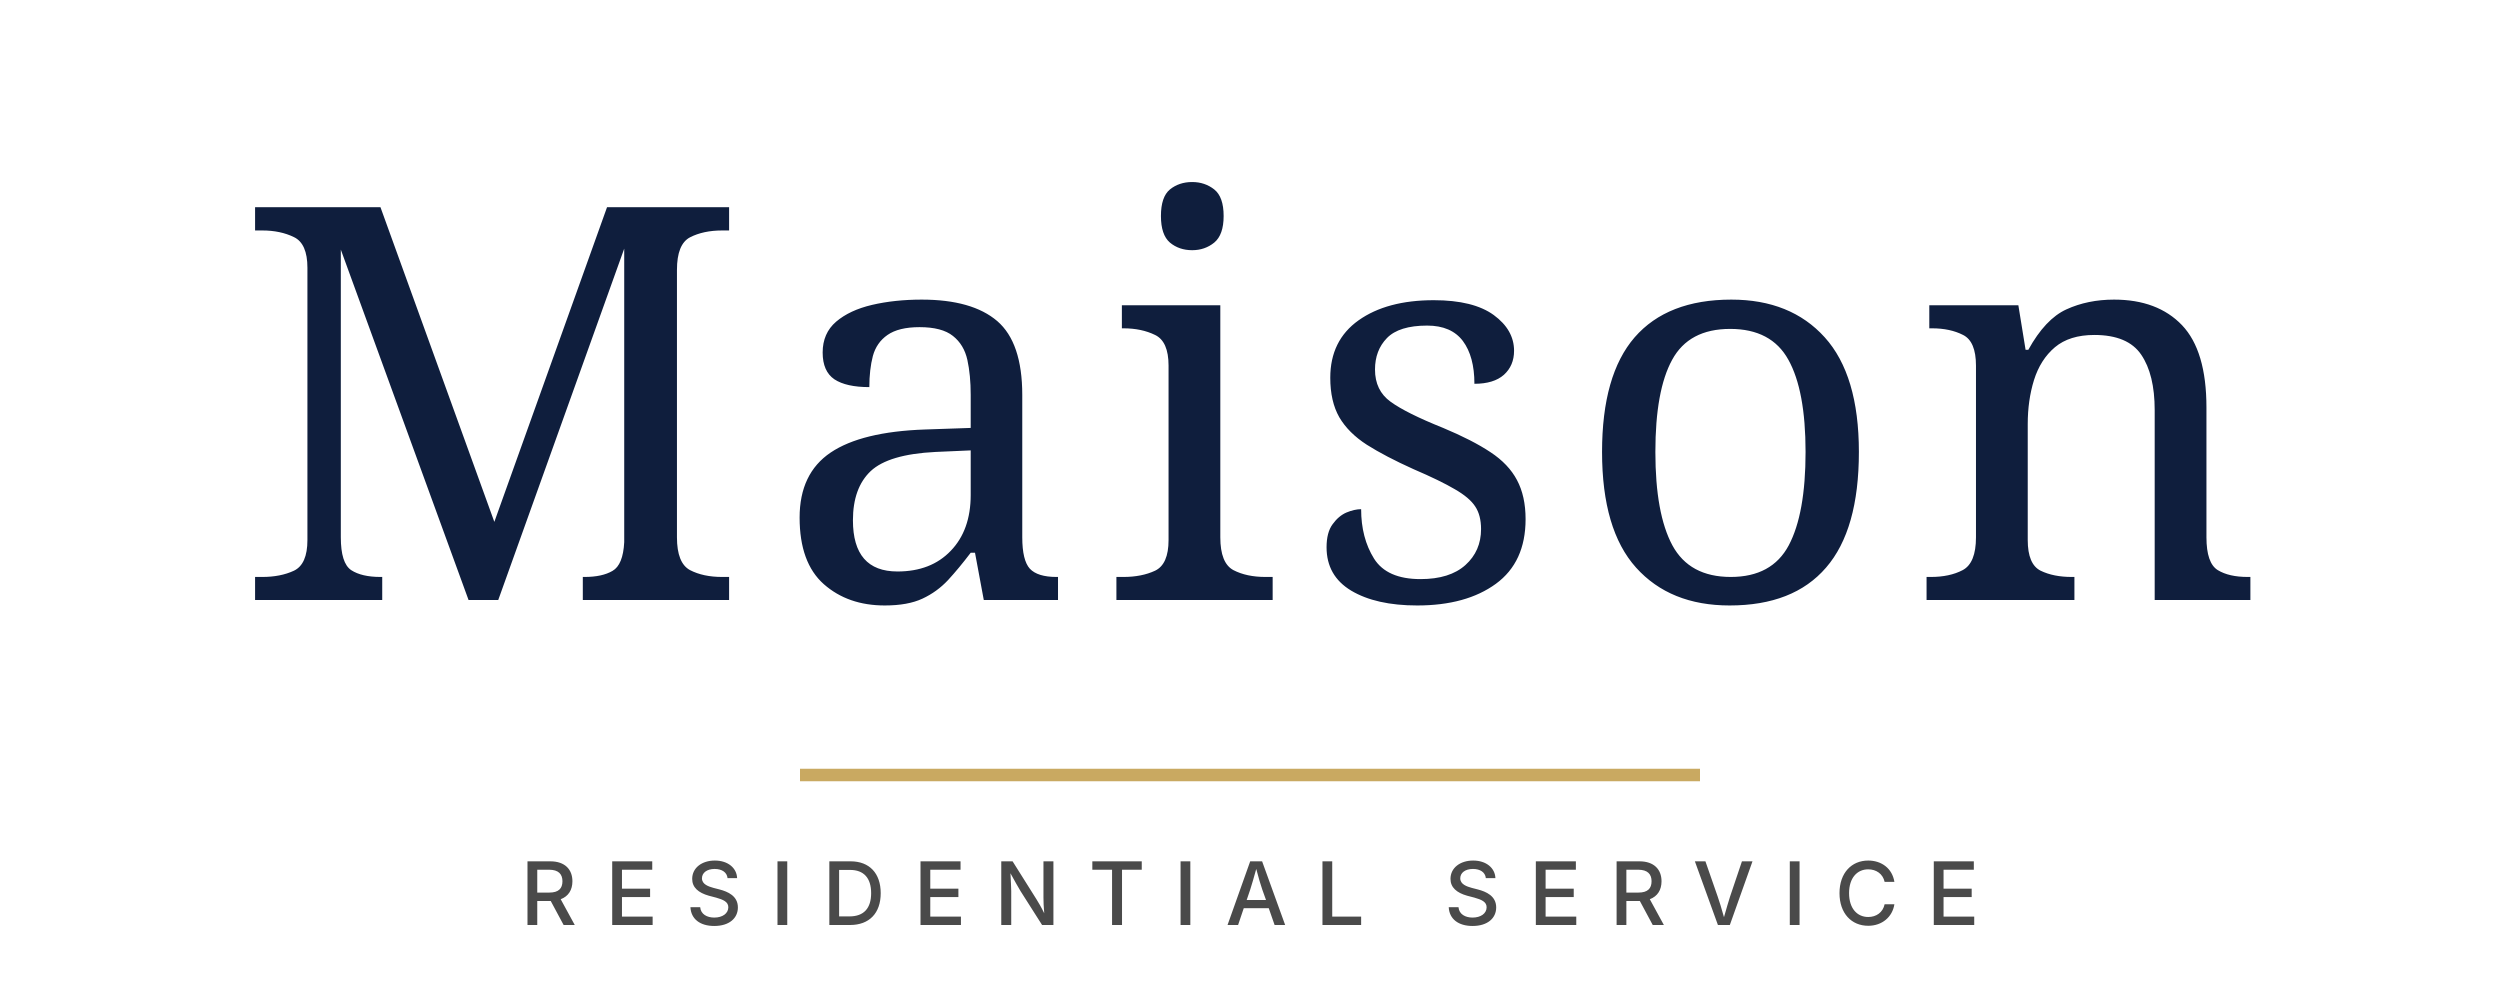
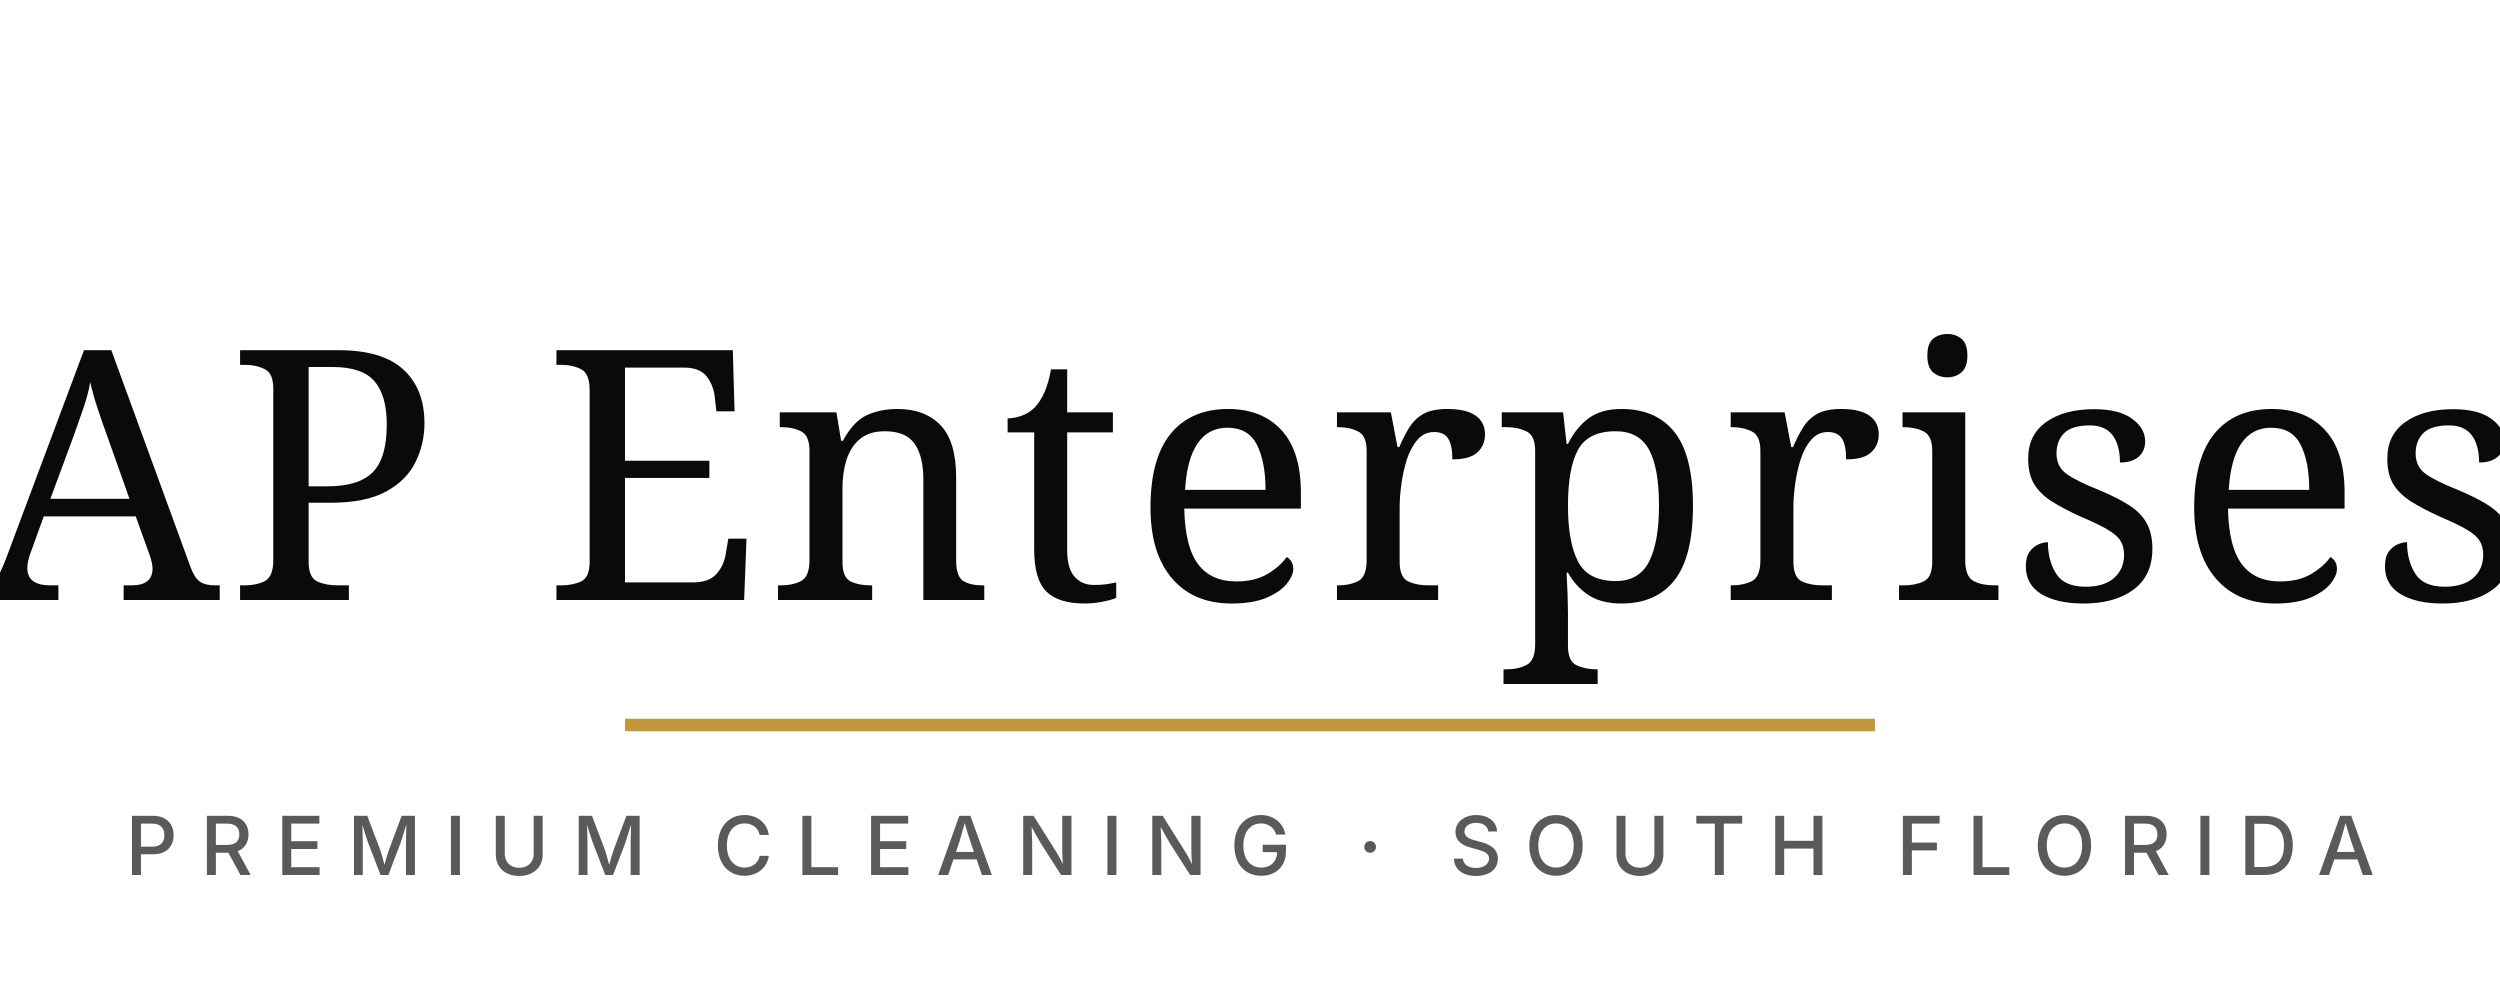
<svg xmlns="http://www.w3.org/2000/svg" viewBox="0 0 200 80" width="200" height="80">
-   <text x="100" y="48" text-anchor="middle" font-family="Fraunces, 'Cormorant Garamond', Georgia, serif" font-weight="300" font-size="44" letter-spacing="0.04em" fill="#0F1E3D">Maison</text>
-   <line x1="64" y1="62" x2="136" y2="62" stroke="#C9A961" stroke-width="1" />
-   <text x="100" y="74" text-anchor="middle" font-family="Inter, system-ui, sans-serif" font-weight="500" font-size="7" letter-spacing="0.32em" fill="#4A4A4A">RESIDENTIAL SERVICE</text>
+   <text x="100" y="48" text-anchor="middle" font-family="Fraunces, 'Cormorant Garamond', Georgia, serif" font-weight="300" font-size="28" letter-spacing="0.02em" fill="#0A0A0A">AP Enterprises</text>
+   <line x1="50" y1="58" x2="150" y2="58" stroke="#C4973E" stroke-width="1" />
+   <text x="100" y="70" text-anchor="middle" font-family="Inter, system-ui, sans-serif" font-weight="500" font-size="6.5" letter-spacing="0.28em" fill="#5A5A5A">PREMIUM CLEANING · SOUTH FLORIDA</text>
</svg>
